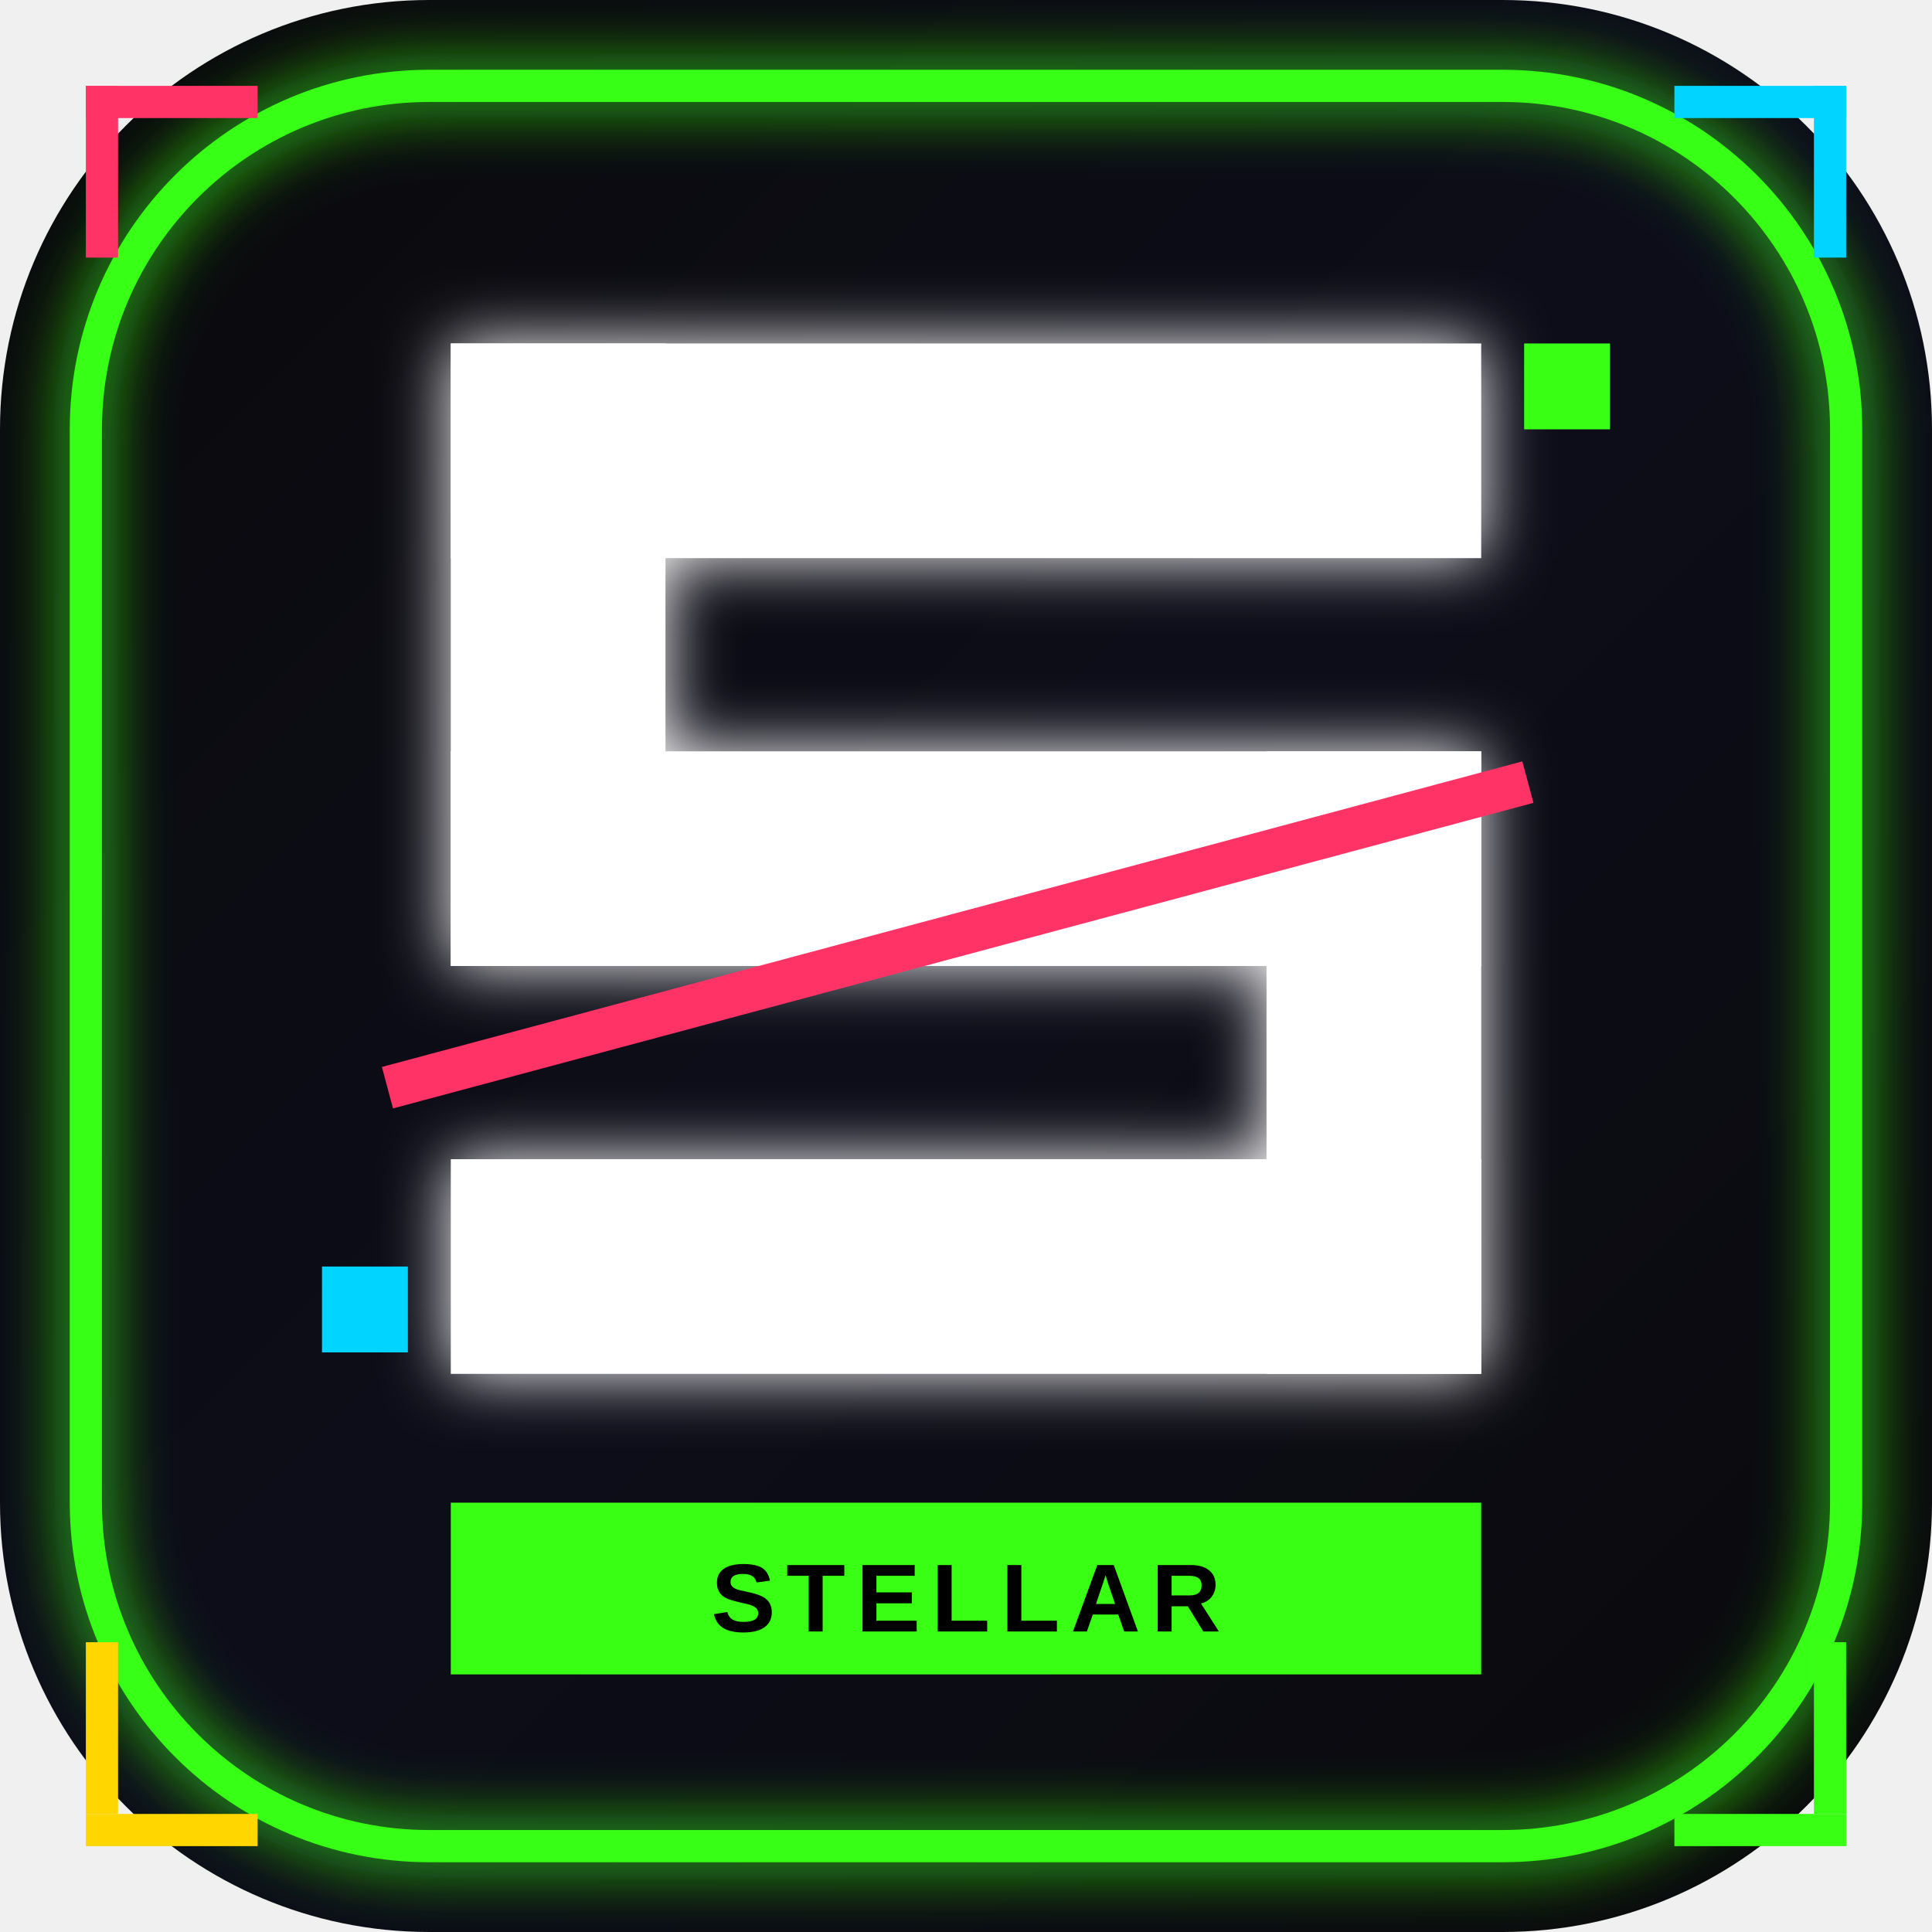
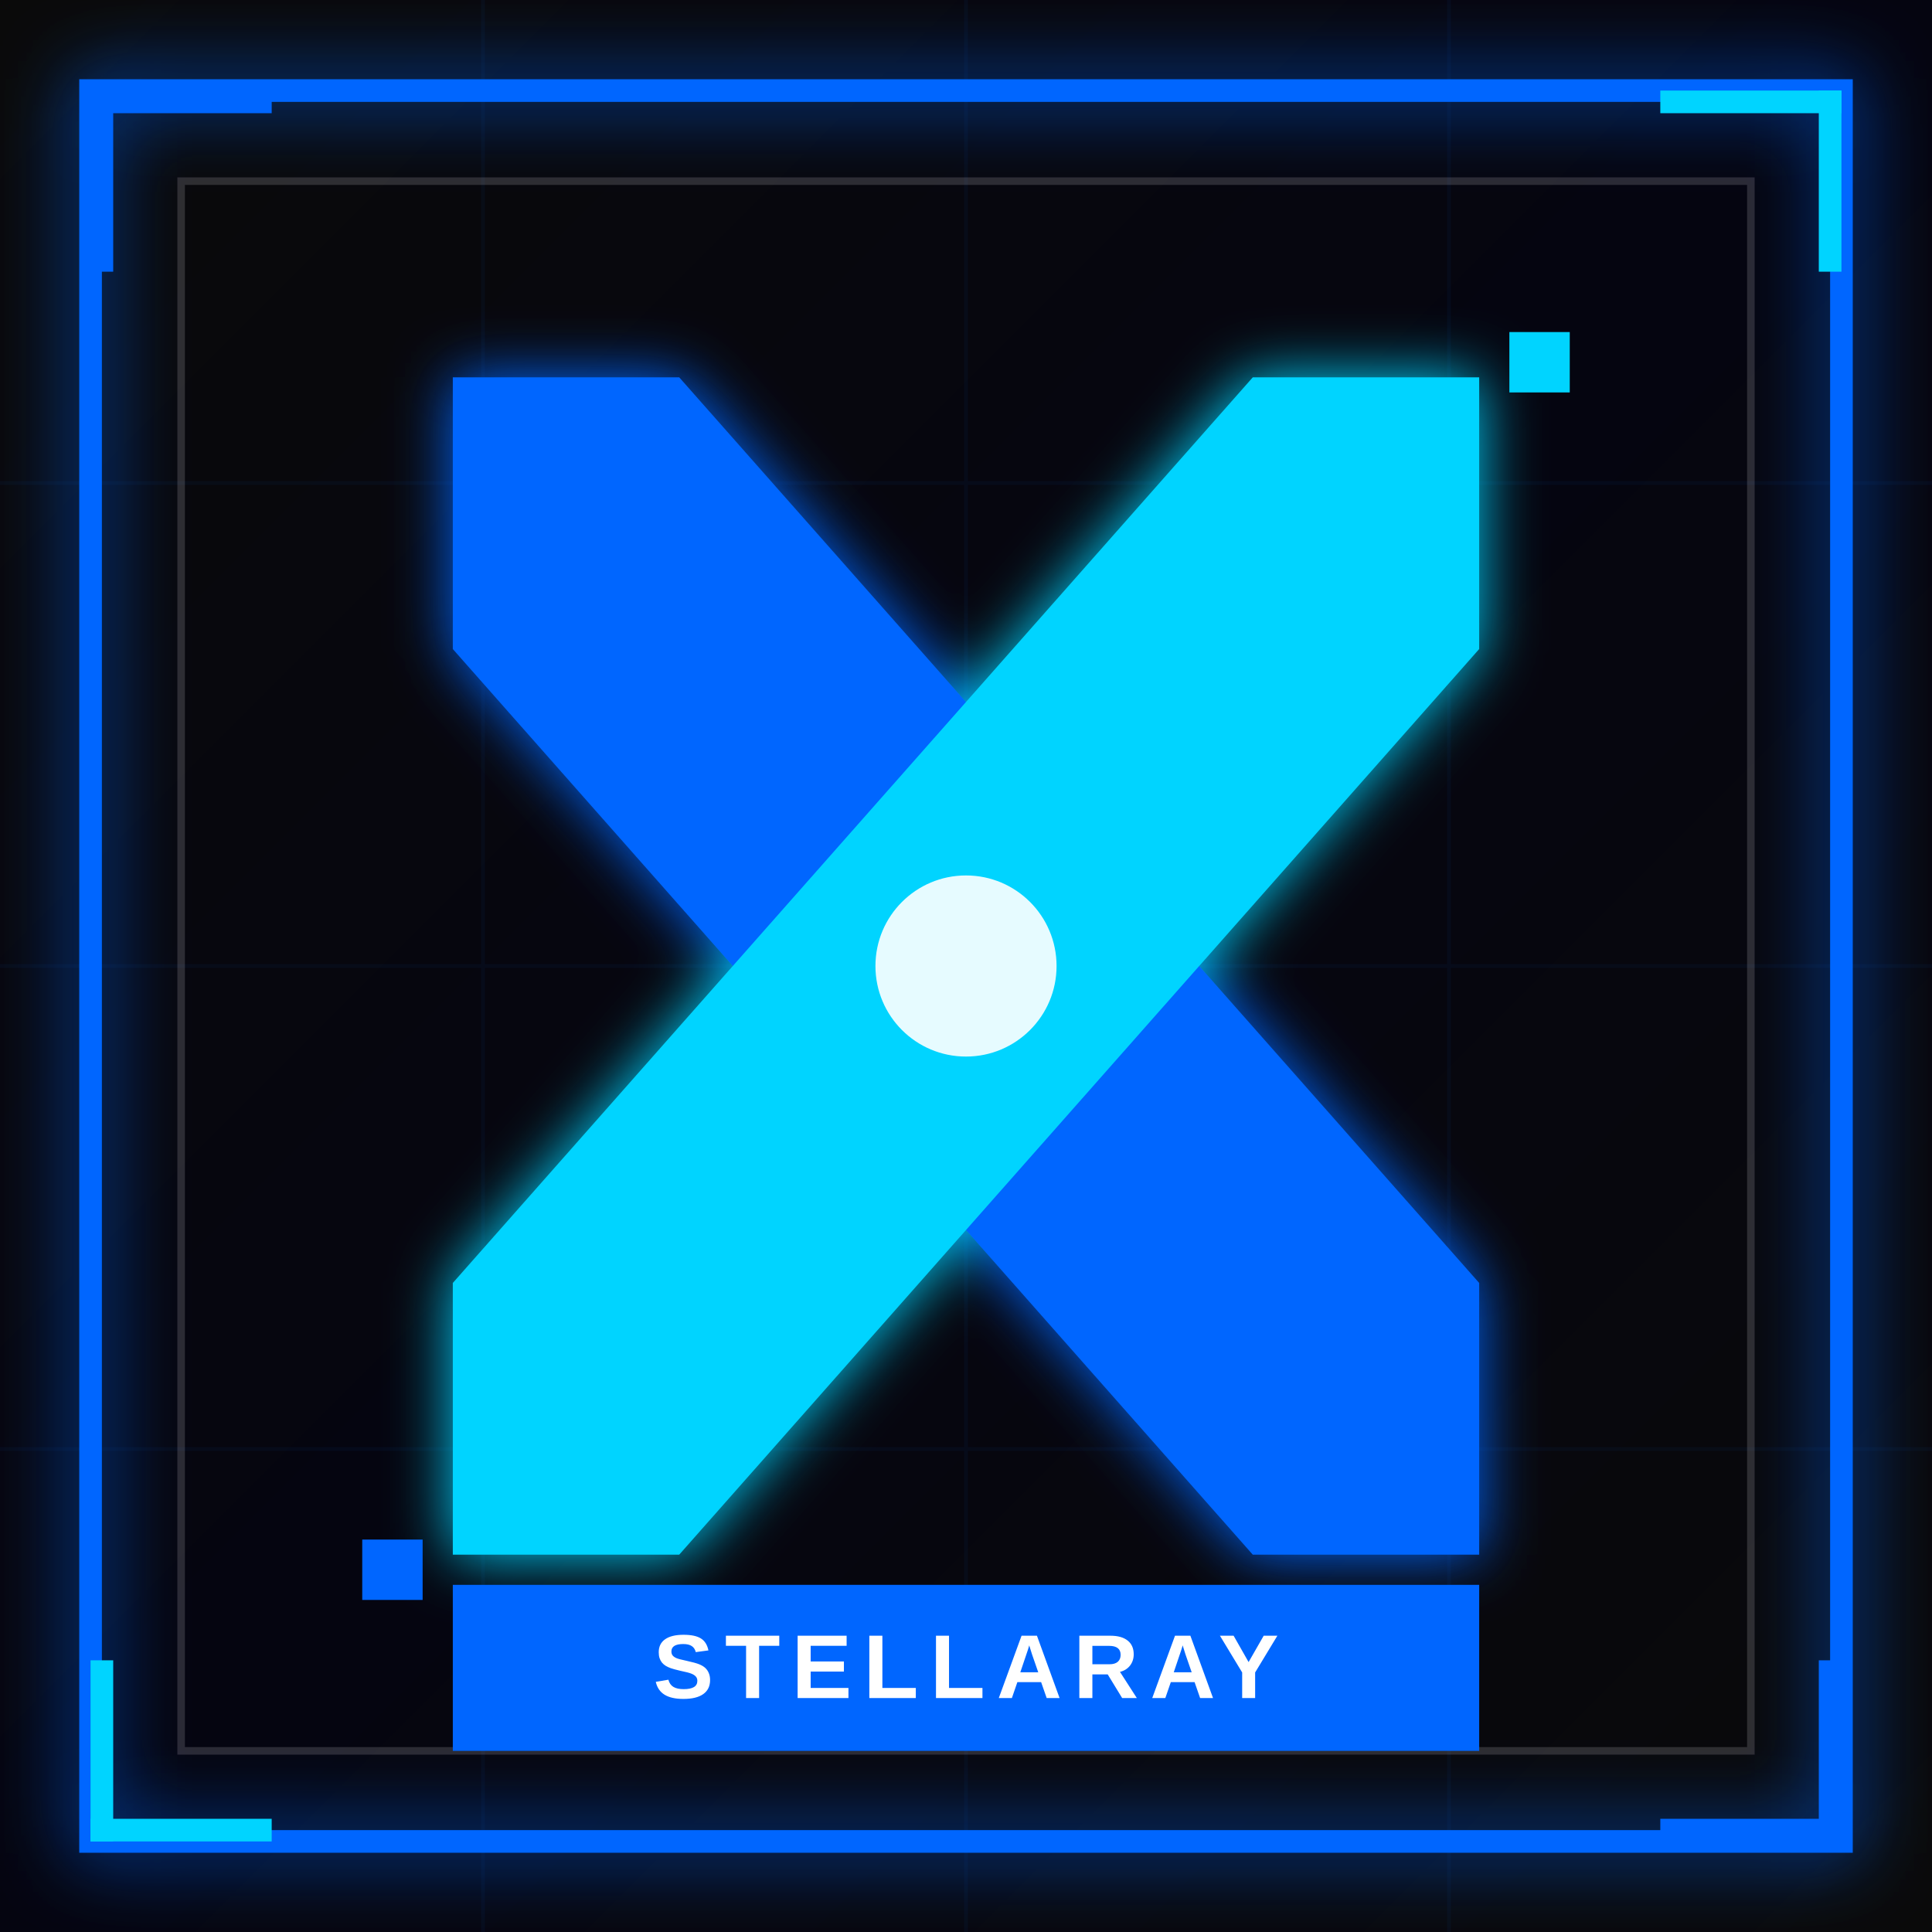
- <svg xmlns="http://www.w3.org/2000/svg" viewBox="0 0 180 180">
+ <svg xmlns="http://www.w3.org/2000/svg" viewBox="0 0 512 512">
  <defs>
-     <linearGradient id="bg" x1="0%" y1="0%" x2="100%" y2="100%">
-       <stop offset="0%" style="stop-color:#0A0A0A" />
-       <stop offset="50%" style="stop-color:#0D0D1A" />
-       <stop offset="100%" style="stop-color:#0A0A0A" />
-     </linearGradient>
-     <filter id="glow" x="-50%" y="-50%" width="200%" height="200%">
-       <feGaussianBlur stdDeviation="3" result="blur" />
+     <filter id="glow-blue" x="-100%" y="-100%" width="300%" height="300%">
+       <feGaussianBlur stdDeviation="10" result="blur" />
+       <feComposite in="SourceGraphic" in2="blur" operator="over" />
+     </filter>
+     <filter id="glow-cyan" x="-100%" y="-100%" width="300%" height="300%">
+       <feGaussianBlur stdDeviation="8" result="blur" />
      <feMerge>
        <feMergeNode in="blur" />
        <feMergeNode in="SourceGraphic" />
      </feMerge>
    </filter>
+     <linearGradient id="bg" x1="0%" y1="0%" x2="100%" y2="100%">
+       <stop offset="0%" style="stop-color:#0A0A0A" />
+       <stop offset="50%" style="stop-color:#050510" />
+       <stop offset="100%" style="stop-color:#0A0A0A" />
+     </linearGradient>
+     <linearGradient id="ray-gradient" x1="0%" y1="0%" x2="100%" y2="100%">
+       <stop offset="0%" style="stop-color:#0066FF" />
+       <stop offset="100%" style="stop-color:#00D4FF" />
+     </linearGradient>
  </defs>
-   <rect width="180" height="180" rx="40" fill="url(#bg)" />
-   <rect x="8" y="8" width="164" height="164" rx="32" fill="none" stroke="#39FF14" stroke-width="3" filter="url(#glow)" />
-   <rect x="8" y="8" width="16" height="3" fill="#FF3366" />
-   <rect x="8" y="8" width="3" height="16" fill="#FF3366" />
-   <rect x="156" y="8" width="16" height="3" fill="#00D4FF" />
-   <rect x="169" y="8" width="3" height="16" fill="#00D4FF" />
-   <rect x="8" y="169" width="16" height="3" fill="#FFD600" />
-   <rect x="8" y="153" width="3" height="16" fill="#FFD600" />
-   <rect x="156" y="169" width="16" height="3" fill="#39FF14" />
-   <rect x="169" y="153" width="3" height="16" fill="#39FF14" />
-   <g filter="url(#glow)">
-     <rect x="42" y="32" width="96" height="20" fill="white" />
-     <rect x="42" y="32" width="20" height="58" fill="white" />
-     <rect x="42" y="70" width="96" height="20" fill="white" />
-     <rect x="118" y="70" width="20" height="58" fill="white" />
-     <rect x="42" y="108" width="96" height="20" fill="white" />
+   <rect width="512" height="512" fill="url(#bg)" />
+   <g opacity="0.05" stroke="#0066FF" stroke-width="1">
+     <line x1="128" y1="0" x2="128" y2="512" />
+     <line x1="256" y1="0" x2="256" y2="512" />
+     <line x1="384" y1="0" x2="384" y2="512" />
+     <line x1="0" y1="128" x2="512" y2="128" />
+     <line x1="0" y1="256" x2="512" y2="256" />
+     <line x1="0" y1="384" x2="512" y2="384" />
  </g>
-   <rect x="35" y="85" width="110" height="4" fill="#FF3366" transform="rotate(-15 90 90)" />
-   <rect x="142" y="32" width="8" height="8" fill="#39FF14" />
-   <rect x="30" y="118" width="8" height="8" fill="#00D4FF" />
-   <rect x="42" y="140" width="96" height="16" fill="#39FF14" />
-   <text x="90" y="152" font-family="Arial Black, Arial, sans-serif" font-size="9" font-weight="900" fill="black" text-anchor="middle" letter-spacing="1">STELLAR</text>
+   <rect x="24" y="24" width="464" height="464" fill="none" stroke="#0066FF" stroke-width="6" filter="url(#glow-blue)" />
+   <rect x="48" y="48" width="416" height="416" fill="none" stroke="white" stroke-width="2" opacity="0.15" />
+   <rect x="24" y="24" width="48" height="6" fill="#0066FF" />
+   <rect x="24" y="24" width="6" height="48" fill="#0066FF" />
+   <rect x="440" y="24" width="48" height="6" fill="#00D4FF" />
+   <rect x="482" y="24" width="6" height="48" fill="#00D4FF" />
+   <rect x="24" y="482" width="48" height="6" fill="#00D4FF" />
+   <rect x="24" y="440" width="6" height="48" fill="#00D4FF" />
+   <rect x="440" y="482" width="48" height="6" fill="#0066FF" />
+   <rect x="482" y="440" width="6" height="48" fill="#0066FF" />
+   <g filter="url(#glow-cyan)">
+     <polygon points="120,100 180,100 392,340 392,412 332,412 120,172" fill="#0066FF" />
+     <polygon points="392,100 392,172 180,412 120,412 120,340 332,100" fill="#00D4FF" />
+     <circle cx="256" cy="256" r="24" fill="white" opacity="0.9" />
+   </g>
+   <rect x="400" y="88" width="16" height="16" fill="#00D4FF" />
+   <rect x="96" y="408" width="16" height="16" fill="#0066FF" />
+   <rect x="120" y="420" width="272" height="44" fill="#0066FF" />
+   <text x="256" y="450" font-family="Arial Black, Arial, sans-serif" font-size="24" font-weight="900" fill="white" text-anchor="middle" letter-spacing="3">STELLARAY</text>
</svg>
